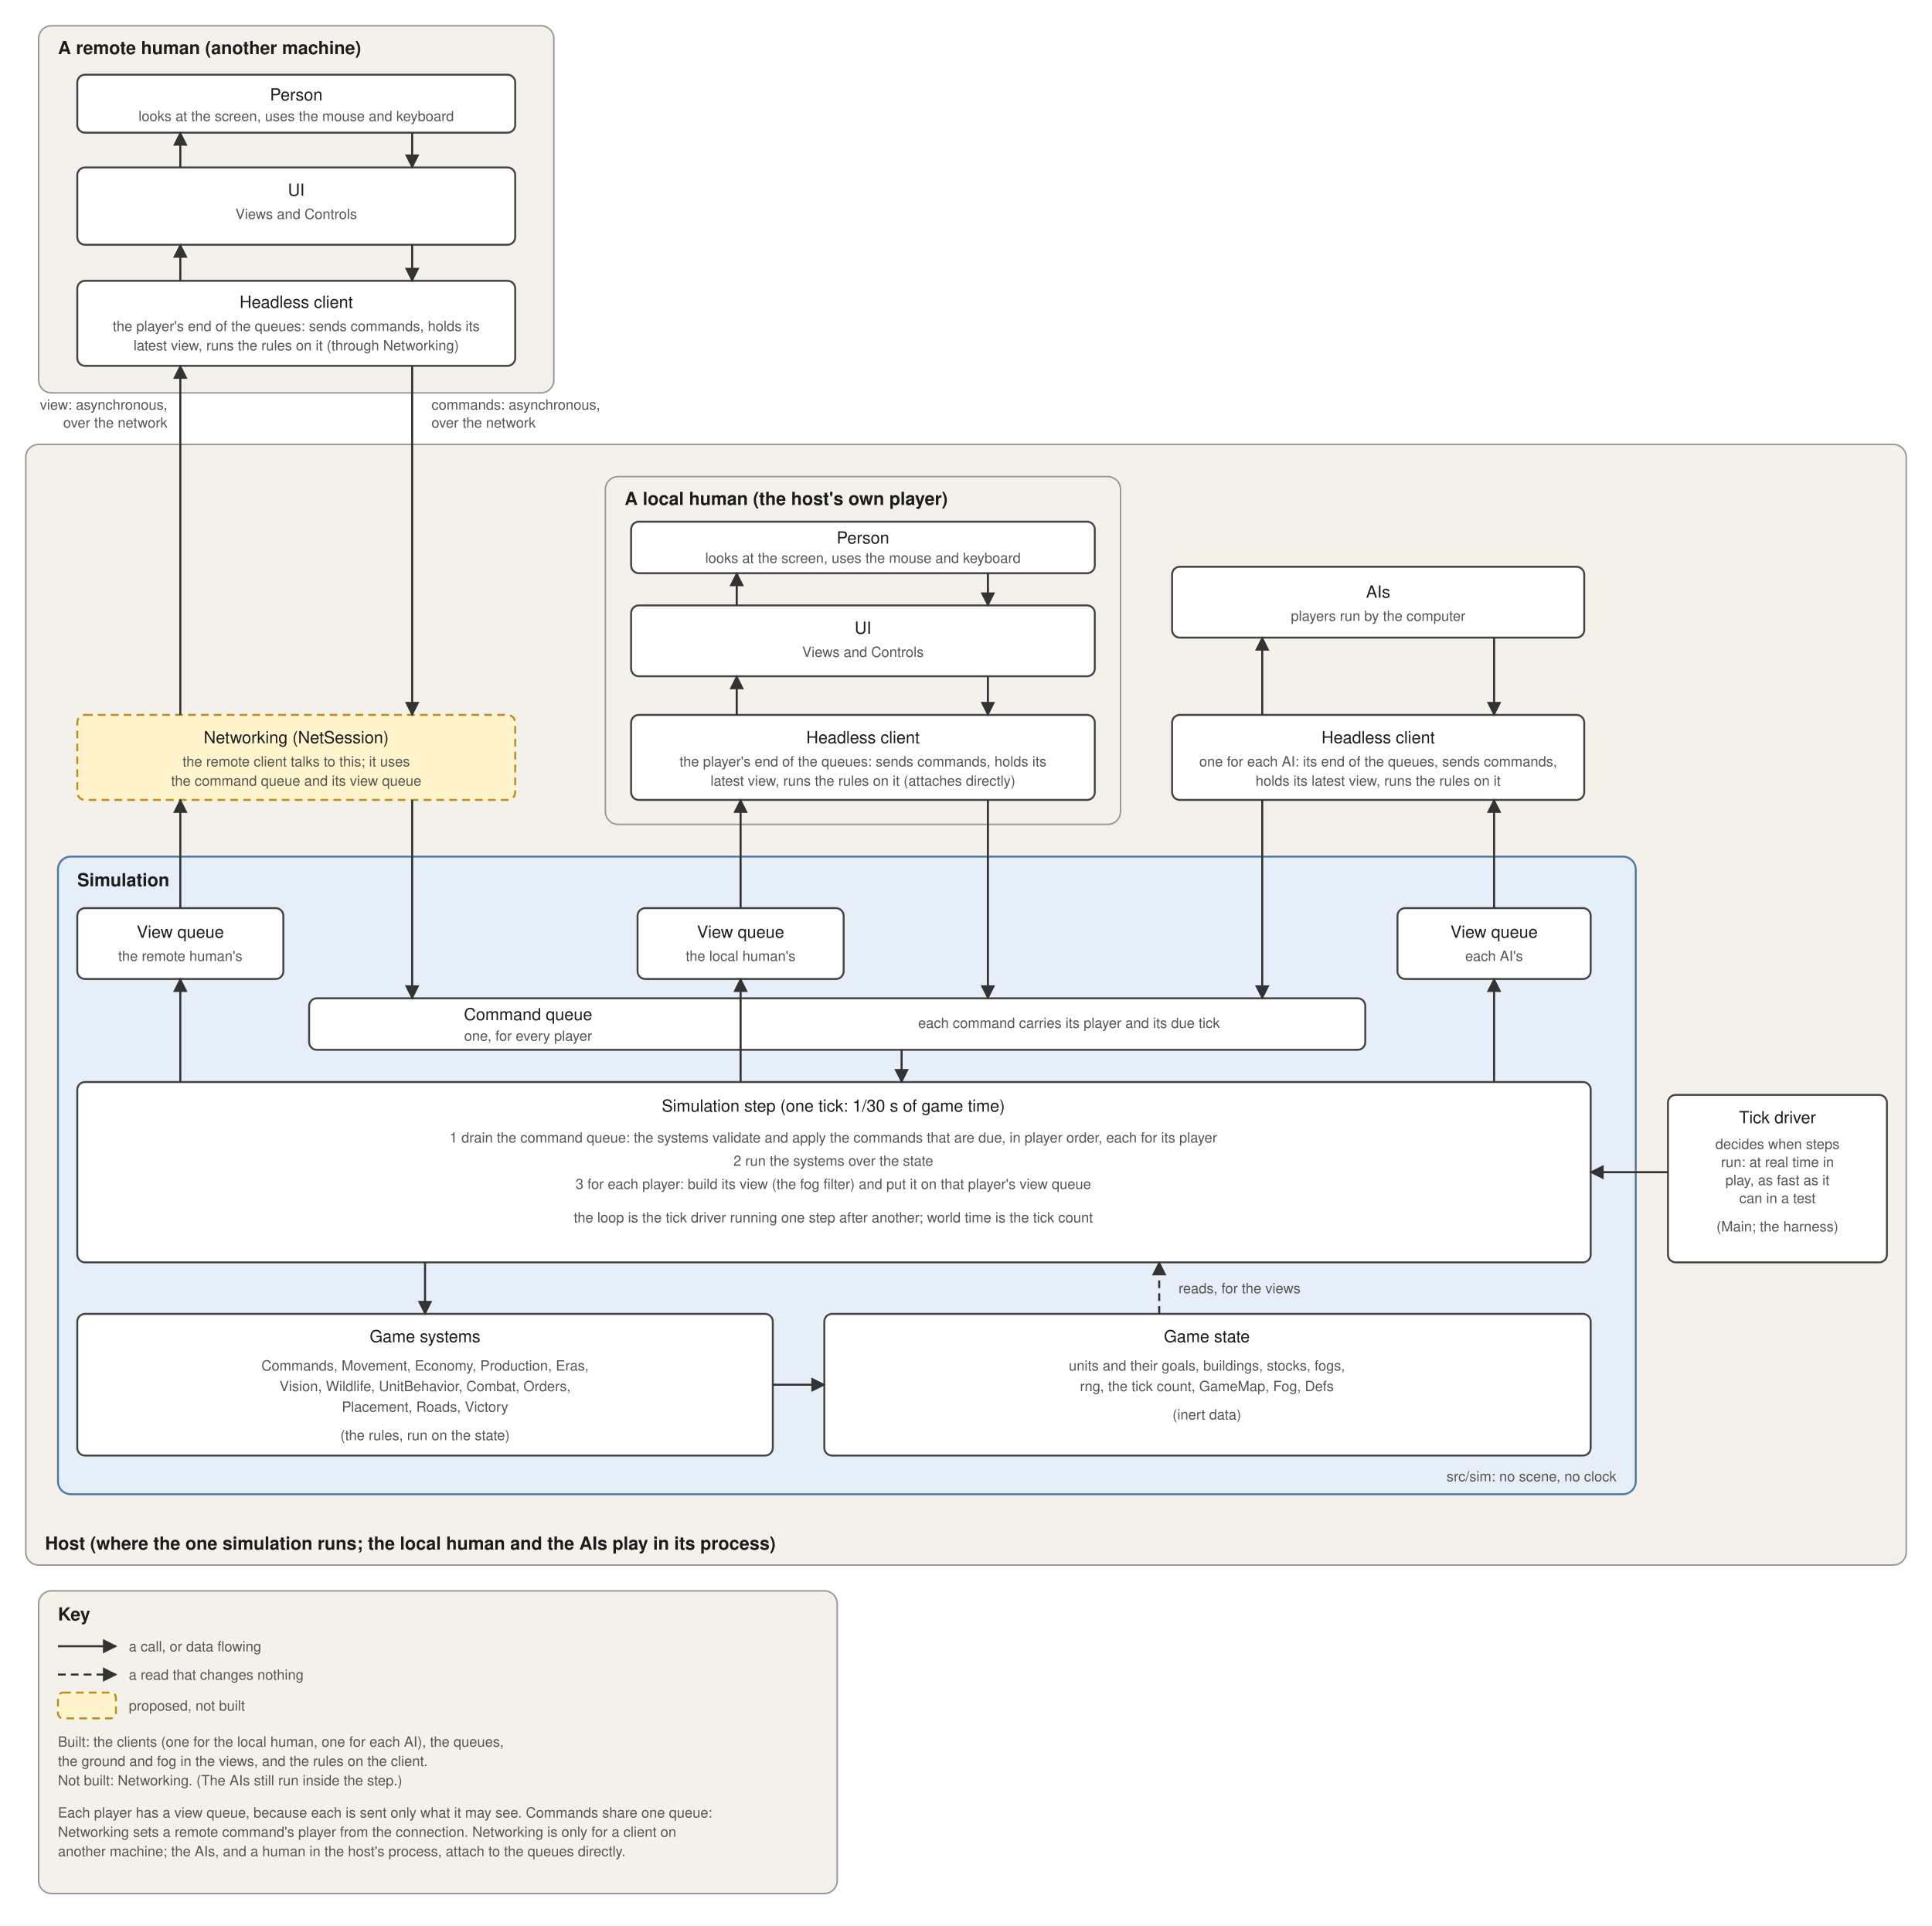
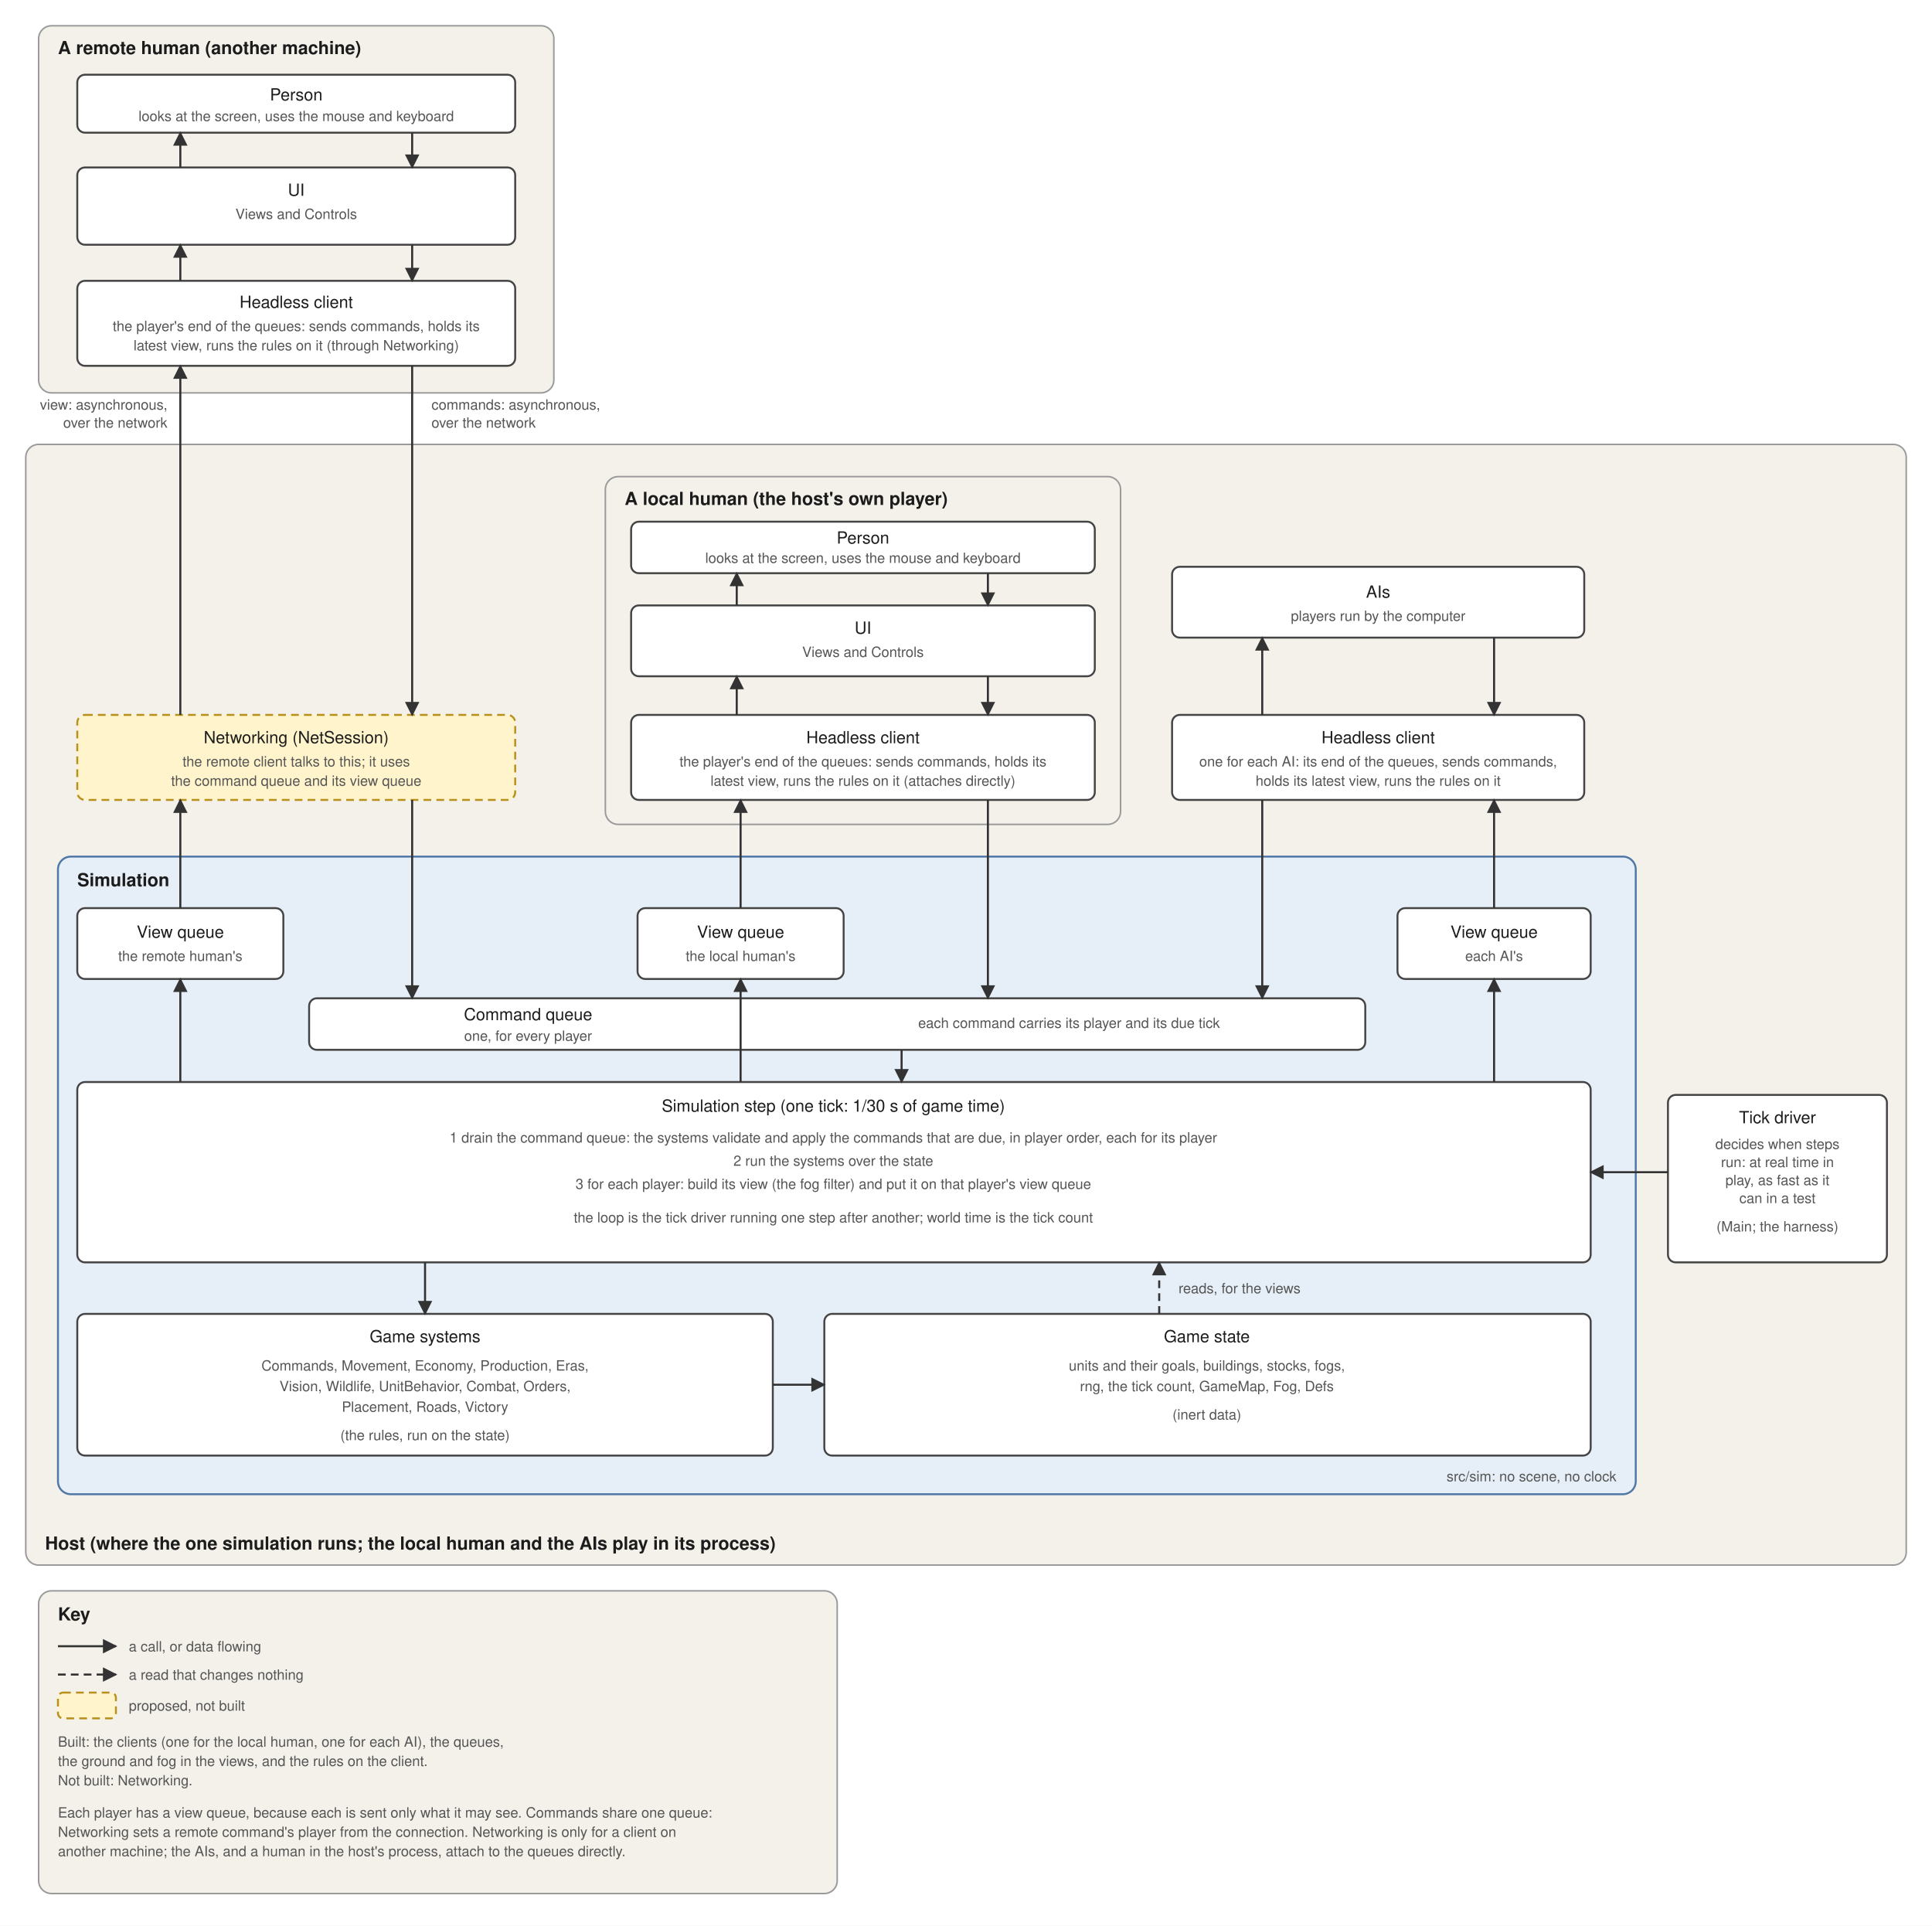
<svg xmlns="http://www.w3.org/2000/svg" viewBox="0 0 1500 1495" font-family="Helvetica, Arial, sans-serif" font-size="13">
  <defs>
    <style>
      .bg{fill:#ffffff}
      .grp{fill:#f3f1ea;stroke:#9a9a9a;stroke-width:1.2}
      .box{fill:#ffffff;stroke:#444;stroke-width:1.5}
      .sim{fill:#e6eef7;stroke:#4f78a6;stroke-width:1.5}
      .prop{fill:#fff4cc;stroke:#b8901a;stroke-width:1.5;stroke-dasharray:6 4}
      .t{fill:#1c1c1c}.s{fill:#555;font-size:11px}.h{font-weight:bold;fill:#1c1c1c;font-size:14px}
      .l{stroke:#333;stroke-width:1.6;fill:none;marker-end:url(#a)}
      .d{stroke:#333;stroke-width:1.6;fill:none;stroke-dasharray:6 4;marker-end:url(#a)}
      .ah{fill:#333}
      @media (prefers-color-scheme: dark) {
        .bg{fill:#1b1b1d}
        .grp{fill:#26262a;stroke:#7d7d85}
        .box{fill:#303036;stroke:#b4b4bc}
        .sim{fill:#1d2b3b;stroke:#7aa2d4}
        .prop{fill:#3b3315;stroke:#d9b94a}
        .t{fill:#f0f0f2}.s{fill:#b8b8c0}.h{fill:#f0f0f2}
        .l,.d{stroke:#d0d0d6}
        .ah{fill:#d0d0d6}
      }
    </style>
    <marker id="a" viewBox="0 0 10 10" refX="9" refY="5" markerWidth="7" markerHeight="7" orient="auto-start-reverse">
      <path class="ah" d="M0,0 L10,5 L0,10 z" />
    </marker>
  </defs>
  <rect class="bg" x="0" y="0" width="1500" height="1495" />
  <rect class="grp" x="30" y="20" width="400" height="285" rx="10" />
  <text class="h" x="45" y="42">A remote human  (another machine)</text>
  <rect class="box" x="60" y="58" width="340" height="45" rx="6" />
  <text class="t" x="230" y="78" text-anchor="middle">Person</text>
  <text class="s" x="230" y="94" text-anchor="middle">looks at the screen, uses the mouse and keyboard</text>
  <rect class="box" x="60" y="130" width="340" height="60" rx="6" />
  <text class="t" x="230" y="152" text-anchor="middle">UI</text>
  <text class="s" x="230" y="170" text-anchor="middle">Views and Controls</text>
  <rect class="box" x="60" y="218" width="340" height="66" rx="6" />
  <text class="t" x="230" y="239" text-anchor="middle">Headless client</text>
  <text class="s" x="230" y="257" text-anchor="middle">the player's end of the queues: sends commands, holds its</text>
  <text class="s" x="230" y="272" text-anchor="middle">latest view, runs the rules on it (through Networking)</text>
  <path class="l" d="M140,130 L140,103" />
  <path class="l" d="M320,103 L320,130" />
  <path class="l" d="M140,218 L140,190" />
  <path class="l" d="M320,190 L320,218" />
  <rect class="grp" x="20" y="345" width="1460" height="870" rx="10" />
  <text class="h" x="35" y="1203">Host  (where the one simulation runs; the local human and the AIs play in its process)</text>
  <rect class="grp" x="470" y="370" width="400" height="270" rx="10" />
  <text class="h" x="485" y="392">A local human  (the host's own player)</text>
  <rect class="box" x="490" y="405" width="360" height="40" rx="6" />
  <text class="t" x="670" y="422" text-anchor="middle">Person</text>
  <text class="s" x="670" y="437" text-anchor="middle">looks at the screen, uses the mouse and keyboard</text>
  <rect class="box" x="490" y="470" width="360" height="55" rx="6" />
  <text class="t" x="670" y="492" text-anchor="middle">UI</text>
  <text class="s" x="670" y="510" text-anchor="middle">Views and Controls</text>
  <rect class="box" x="490" y="555" width="360" height="66" rx="6" />
  <text class="t" x="670" y="577" text-anchor="middle">Headless client</text>
  <text class="s" x="670" y="595" text-anchor="middle">the player's end of the queues: sends commands, holds its</text>
  <text class="s" x="670" y="610" text-anchor="middle">latest view, runs the rules on it (attaches directly)</text>
  <path class="l" d="M572,470 L572,445" />
  <path class="l" d="M767,445 L767,470" />
  <path class="l" d="M572,555 L572,525" />
  <path class="l" d="M767,525 L767,555" />
  <rect class="box" x="910" y="440" width="320" height="55" rx="6" />
  <text class="t" x="1070" y="464" text-anchor="middle">AIs</text>
  <text class="s" x="1070" y="482" text-anchor="middle">players run by the computer</text>
  <rect class="box" x="910" y="555" width="320" height="66" rx="6" />
  <text class="t" x="1070" y="577" text-anchor="middle">Headless client</text>
  <text class="s" x="1070" y="595" text-anchor="middle">one for each AI: its end of the queues, sends commands,</text>
  <text class="s" x="1070" y="610" text-anchor="middle">holds its latest view, runs the rules on it</text>
  <path class="l" d="M980,555 L980,495" />
  <path class="l" d="M1160,495 L1160,555" />
  <rect class="prop" x="60" y="555" width="340" height="66" rx="6" />
  <text class="t" x="230" y="577" text-anchor="middle">Networking  (NetSession)</text>
  <text class="s" x="230" y="595" text-anchor="middle">the remote client talks to this; it uses</text>
  <text class="s" x="230" y="610" text-anchor="middle">the command queue and its view queue</text>
  <path class="l" d="M140,555 L140,284" />
  <path class="l" d="M320,284 L320,555" />
  <rect class="sim" x="45" y="665" width="1225" height="495" rx="10" />
  <text class="h" x="60" y="688">Simulation</text>
  <text class="s" x="1255" y="1150" text-anchor="end">src/sim: no scene, no clock</text>
  <rect class="box" x="60" y="705" width="160" height="55" rx="6" />
  <text class="t" x="140" y="728" text-anchor="middle">View queue</text>
  <text class="s" x="140" y="746" text-anchor="middle">the remote human's</text>
  <rect class="box" x="495" y="705" width="160" height="55" rx="6" />
  <text class="t" x="575" y="728" text-anchor="middle">View queue</text>
  <text class="s" x="575" y="746" text-anchor="middle">the local human's</text>
  <rect class="box" x="1085" y="705" width="150" height="55" rx="6" />
  <text class="t" x="1160" y="728" text-anchor="middle">View queue</text>
  <text class="s" x="1160" y="746" text-anchor="middle">each AI's</text>
  <rect class="box" x="240" y="775" width="820" height="40" rx="6" />
  <text class="t" x="410" y="792" text-anchor="middle">Command queue</text>
  <text class="s" x="410" y="808" text-anchor="middle">one, for every player</text>
  <text class="s" x="830" y="798" text-anchor="middle">each command carries its player and its due tick</text>
  <rect class="box" x="60" y="840" width="1175" height="140" rx="6" />
  <text class="t" x="647" y="863" text-anchor="middle">Simulation step   (one tick: 1/30 s of game time)</text>
  <text class="s" x="647" y="887" text-anchor="middle">1  drain the command queue: the systems validate and apply the commands that are due, in player order, each for its player</text>
  <text class="s" x="647" y="905" text-anchor="middle">2  run the systems over the state</text>
  <text class="s" x="647" y="923" text-anchor="middle">3  for each player: build its view (the fog filter) and put it on that player's view queue</text>
  <text class="s" x="647" y="949" text-anchor="middle">the loop is the tick driver running one step after another; world time is the tick count</text>
  <rect class="box" x="60" y="1020" width="540" height="110" rx="6" />
  <text class="t" x="330" y="1042" text-anchor="middle">Game systems</text>
  <text class="s" x="330" y="1064" text-anchor="middle">Commands, Movement, Economy, Production, Eras,</text>
  <text class="s" x="330" y="1080" text-anchor="middle">Vision, Wildlife, UnitBehavior, Combat, Orders,</text>
  <text class="s" x="330" y="1096" text-anchor="middle">Placement, Roads, Victory</text>
  <text class="s" x="330" y="1118" text-anchor="middle">(the rules, run on the state)</text>
  <rect class="box" x="640" y="1020" width="595" height="110" rx="6" />
  <text class="t" x="937" y="1042" text-anchor="middle">Game state</text>
  <text class="s" x="937" y="1064" text-anchor="middle">units and their goals, buildings, stocks, fogs,</text>
  <text class="s" x="937" y="1080" text-anchor="middle">rng, the tick count, GameMap, Fog, Defs</text>
  <text class="s" x="937" y="1102" text-anchor="middle">(inert data)</text>
  <rect class="box" x="1295" y="850" width="170" height="130" rx="6" />
  <text class="t" x="1380" y="872" text-anchor="middle">Tick driver</text>
  <text class="s" x="1380" y="892" text-anchor="middle">decides when steps</text>
  <text class="s" x="1380" y="906" text-anchor="middle">run: at real time in</text>
  <text class="s" x="1380" y="920" text-anchor="middle">play, as fast as it</text>
  <text class="s" x="1380" y="934" text-anchor="middle">can in a test</text>
  <text class="s" x="1380" y="956" text-anchor="middle">(Main; the harness)</text>
  <rect class="grp" x="30" y="1235" width="620" height="235" rx="10" />
  <text class="h" x="45" y="1258">Key</text>
  <path class="l" d="M45,1278 L90,1278" />
  <text class="s" x="100" y="1282">a call, or data flowing</text>
  <path class="d" d="M45,1300 L90,1300" />
  <text class="s" x="100" y="1304">a read that changes nothing</text>
  <rect class="prop" x="45" y="1314" width="45" height="20" rx="4" />
  <text class="s" x="100" y="1328">proposed, not built</text>
  <text class="s" x="45" y="1356">Built: the clients (one for the local human, one for each AI), the queues,</text>
  <text class="s" x="45" y="1371">the ground and fog in the views, and the rules on the client.</text>
-   <text class="s" x="45" y="1386">Not built: Networking. (The AIs still run inside the step.)</text>
+   <text class="s" x="45" y="1386">Not built: Networking.</text>
  <text class="s" x="45" y="1411">Each player has a view queue, because each is sent only what it may see. Commands share one queue:</text>
  <text class="s" x="45" y="1426">Networking sets a remote command's player from the connection. Networking is only for a client on</text>
  <text class="s" x="45" y="1441">another machine; the AIs, and a human in the host's process, attach to the queues directly.</text>
  <text class="s" x="130" y="318" text-anchor="end">view: asynchronous,</text>
  <text class="s" x="130" y="332" text-anchor="end">over the network</text>
  <text class="s" x="335" y="318">commands: asynchronous,</text>
  <text class="s" x="335" y="332">over the network</text>
  <path class="l" d="M140,705 L140,621" />
  <path class="l" d="M320,621 L320,775" />
  <path class="l" d="M575,705 L575,621" />
  <path class="l" d="M767,621 L767,775" />
  <path class="l" d="M1160,705 L1160,621" />
  <path class="l" d="M980,621 L980,775" />
  <path class="l" d="M140,840 L140,760" />
  <path class="l" d="M575,840 L575,760" />
  <path class="l" d="M1160,840 L1160,760" />
  <path class="l" d="M700,815 L700,840" />
  <path class="l" d="M330,980 L330,1020" />
  <path class="l" d="M600,1075 L640,1075" />
  <path class="d" d="M900,1020 L900,980" />
  <text class="s" x="915" y="1004">reads, for the views</text>
  <path class="l" d="M1295,910 L1235,910" />
</svg>
